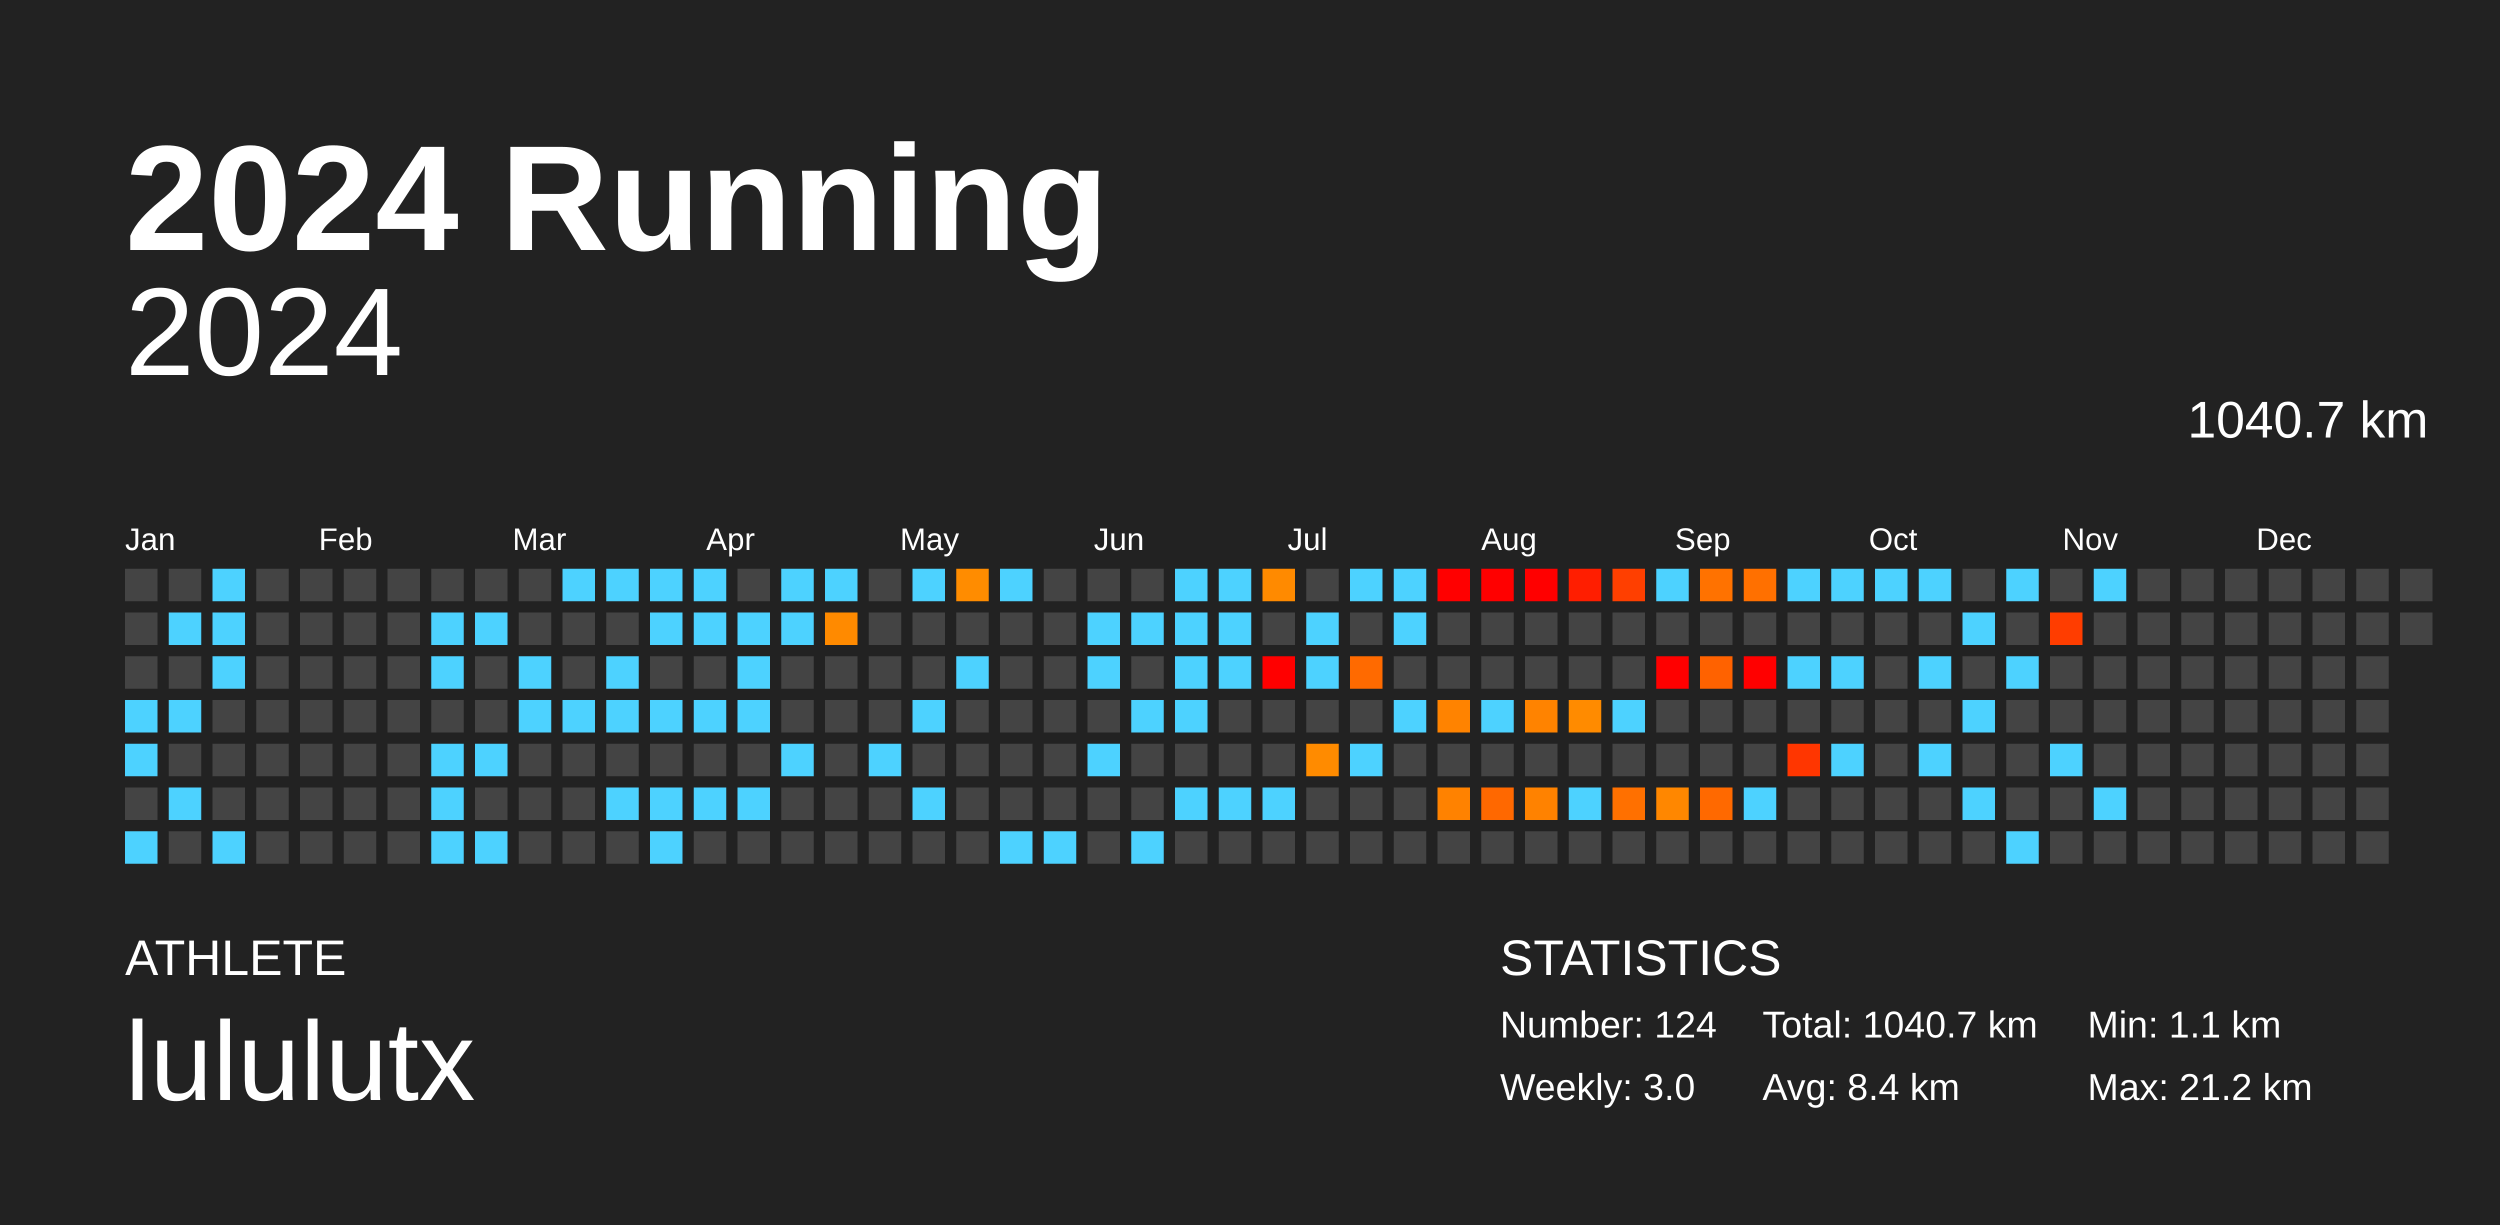
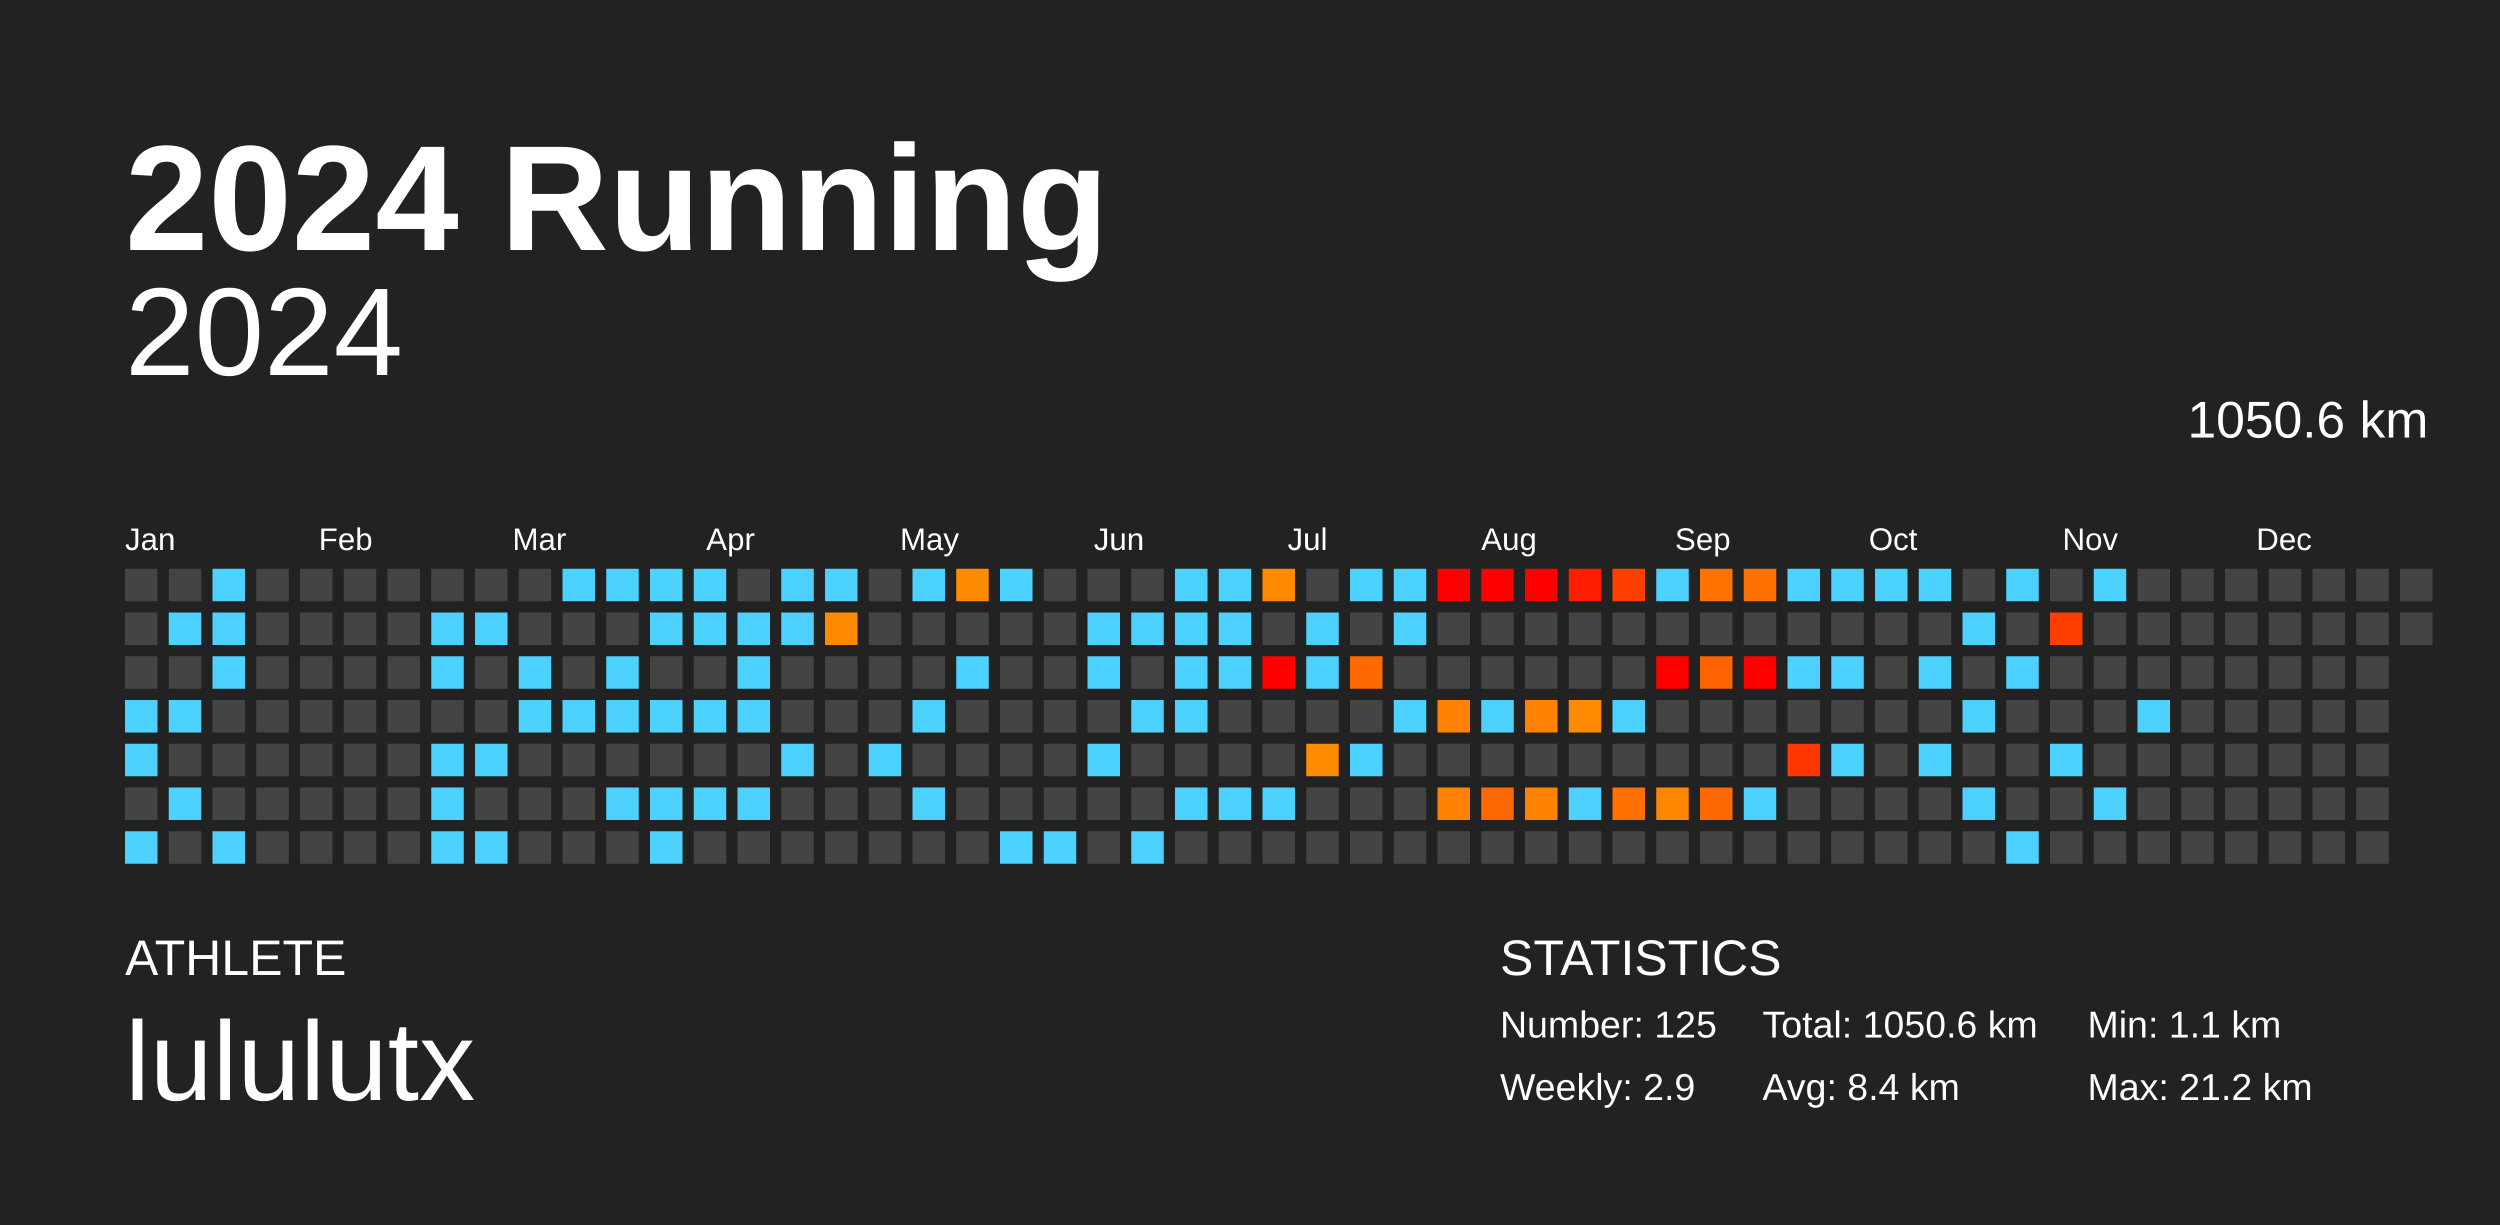
<svg xmlns="http://www.w3.org/2000/svg" baseProfile="full" height="98mm" version="1.1" viewBox="0,0,200,98" width="200mm">
  <defs />
  <rect fill="#222222" height="98" width="200" x="0" y="0" />
  <text fill="#FFFFFF" style="font-size:12px; font-family:Arial; font-weight:bold;" x="10" y="20">2024 Running</text>
  <text fill="#FFFFFF" style="font-size:4px; font-family:Arial" x="10" y="78">ATHLETE</text>
  <text fill="#FFFFFF" style="font-size:9px; font-family:Arial" x="10" y="88">lululutx</text>
  <text fill="#FFFFFF" style="font-size:4px; font-family:Arial" x="120" y="78">STATISTICS</text>
-   <text fill="#FFFFFF" style="font-size:3px; font-family:Arial" x="120" y="83">Number: 124</text>
-   <text fill="#FFFFFF" style="font-size:3px; font-family:Arial" x="120" y="88">Weekly: 3.0</text>
-   <text fill="#FFFFFF" style="font-size:3px; font-family:Arial" x="141" y="83">Total: 1040.7 km</text>
+   <text fill="#FFFFFF" style="font-size:3px; font-family:Arial" x="120" y="83">Number: 125</text>
+   <text fill="#FFFFFF" style="font-size:3px; font-family:Arial" x="120" y="88">Weekly: 2.9</text>
+   <text fill="#FFFFFF" style="font-size:3px; font-family:Arial" x="141" y="83">Total: 1050.6 km</text>
  <text fill="#FFFFFF" style="font-size:3px; font-family:Arial" x="141" y="88">Avg: 8.4 km</text>
  <text fill="#FFFFFF" style="font-size:3px; font-family:Arial" x="167" y="83">Min: 1.1 km</text>
  <text fill="#FFFFFF" style="font-size:3px; font-family:Arial" x="167" y="88">Max: 21.2 km</text>
  <text alignment-baseline="hanging" fill="#FFFFFF" style="font-size:10.0px; font-family:Arial;" x="10" y="30">2024</text>
-   <text alignment-baseline="hanging" fill="#FFFFFF" style="font-size:4.125px; font-family:Arial;" x="175" y="35">1040.7 km</text>
+   <text alignment-baseline="hanging" fill="#FFFFFF" style="font-size:4.125px; font-family:Arial;" x="175" y="35">1050.6 km</text>
  <text fill="#FFFFFF" style="font-size:2.5px; font-family:Arial" x="10.0" y="44">Jan</text>
  <text fill="#FFFFFF" style="font-size:2.5px; font-family:Arial" x="25.5" y="44">Feb</text>
  <text fill="#FFFFFF" style="font-size:2.5px; font-family:Arial" x="41.0" y="44">Mar</text>
  <text fill="#FFFFFF" style="font-size:2.5px; font-family:Arial" x="56.5" y="44">Apr</text>
  <text fill="#FFFFFF" style="font-size:2.5px; font-family:Arial" x="72.0" y="44">May</text>
  <text fill="#FFFFFF" style="font-size:2.5px; font-family:Arial" x="87.5" y="44">Jun</text>
  <text fill="#FFFFFF" style="font-size:2.5px; font-family:Arial" x="103.0" y="44">Jul</text>
  <text fill="#FFFFFF" style="font-size:2.5px; font-family:Arial" x="118.5" y="44">Aug</text>
  <text fill="#FFFFFF" style="font-size:2.5px; font-family:Arial" x="134.0" y="44">Sep</text>
  <text fill="#FFFFFF" style="font-size:2.5px; font-family:Arial" x="149.5" y="44">Oct</text>
  <text fill="#FFFFFF" style="font-size:2.5px; font-family:Arial" x="165.0" y="44">Nov</text>
  <text fill="#FFFFFF" style="font-size:2.5px; font-family:Arial" x="180.5" y="44">Dec</text>
  <rect fill="#444444" height="2.6" width="2.6" x="10.0" y="45.5" />
  <rect fill="#444444" height="2.6" width="2.6" x="10.0" y="49.0" />
  <rect fill="#444444" height="2.6" width="2.6" x="10.0" y="52.5" />
  <rect fill="#4dd2ff" height="2.6" width="2.6" x="10.0" y="56.0" />
  <rect fill="#4dd2ff" height="2.6" width="2.6" x="10.0" y="59.5" />
  <rect fill="#444444" height="2.6" width="2.6" x="10.0" y="63.0" />
  <rect fill="#4dd2ff" height="2.6" width="2.6" x="10.0" y="66.5" />
  <rect fill="#444444" height="2.6" width="2.6" x="13.5" y="45.5" />
  <rect fill="#4dd2ff" height="2.6" width="2.6" x="13.5" y="49.0" />
  <rect fill="#444444" height="2.6" width="2.6" x="13.5" y="52.5" />
  <rect fill="#4dd2ff" height="2.6" width="2.6" x="13.5" y="56.0" />
  <rect fill="#444444" height="2.6" width="2.6" x="13.5" y="59.5" />
  <rect fill="#4dd2ff" height="2.6" width="2.6" x="13.5" y="63.0" />
  <rect fill="#444444" height="2.6" width="2.6" x="13.5" y="66.5" />
  <rect fill="#4dd2ff" height="2.6" width="2.6" x="17.0" y="45.5" />
  <rect fill="#4dd2ff" height="2.6" width="2.6" x="17.0" y="49.0" />
  <rect fill="#4dd2ff" height="2.6" width="2.6" x="17.0" y="52.5" />
  <rect fill="#444444" height="2.6" width="2.6" x="17.0" y="56.0" />
  <rect fill="#444444" height="2.6" width="2.6" x="17.0" y="59.5" />
  <rect fill="#444444" height="2.6" width="2.6" x="17.0" y="63.0" />
  <rect fill="#4dd2ff" height="2.6" width="2.6" x="17.0" y="66.5" />
  <rect fill="#444444" height="2.6" width="2.6" x="20.5" y="45.5" />
  <rect fill="#444444" height="2.6" width="2.6" x="20.5" y="49.0" />
  <rect fill="#444444" height="2.6" width="2.6" x="20.5" y="52.5" />
  <rect fill="#444444" height="2.6" width="2.6" x="20.5" y="56.0" />
  <rect fill="#444444" height="2.6" width="2.6" x="20.5" y="59.5" />
  <rect fill="#444444" height="2.6" width="2.6" x="20.5" y="63.0" />
  <rect fill="#444444" height="2.6" width="2.6" x="20.5" y="66.5" />
  <rect fill="#444444" height="2.6" width="2.6" x="24.0" y="45.5" />
  <rect fill="#444444" height="2.6" width="2.6" x="24.0" y="49.0" />
  <rect fill="#444444" height="2.6" width="2.6" x="24.0" y="52.5" />
  <rect fill="#444444" height="2.6" width="2.6" x="24.0" y="56.0" />
  <rect fill="#444444" height="2.6" width="2.6" x="24.0" y="59.5" />
  <rect fill="#444444" height="2.6" width="2.6" x="24.0" y="63.0" />
  <rect fill="#444444" height="2.6" width="2.6" x="24.0" y="66.5" />
  <rect fill="#444444" height="2.6" width="2.6" x="27.5" y="45.5" />
  <rect fill="#444444" height="2.6" width="2.6" x="27.5" y="49.0" />
  <rect fill="#444444" height="2.6" width="2.6" x="27.5" y="52.5" />
  <rect fill="#444444" height="2.6" width="2.6" x="27.5" y="56.0" />
  <rect fill="#444444" height="2.6" width="2.6" x="27.5" y="59.5" />
  <rect fill="#444444" height="2.6" width="2.6" x="27.5" y="63.0" />
  <rect fill="#444444" height="2.6" width="2.6" x="27.5" y="66.5" />
  <rect fill="#444444" height="2.6" width="2.6" x="31.0" y="45.5" />
  <rect fill="#444444" height="2.6" width="2.6" x="31.0" y="49.0" />
  <rect fill="#444444" height="2.6" width="2.6" x="31.0" y="52.5" />
  <rect fill="#444444" height="2.6" width="2.6" x="31.0" y="56.0" />
  <rect fill="#444444" height="2.6" width="2.6" x="31.0" y="59.5" />
  <rect fill="#444444" height="2.6" width="2.6" x="31.0" y="63.0" />
  <rect fill="#444444" height="2.6" width="2.6" x="31.0" y="66.5" />
  <rect fill="#444444" height="2.6" width="2.6" x="34.5" y="45.5" />
  <rect fill="#4dd2ff" height="2.6" width="2.6" x="34.5" y="49.0" />
  <rect fill="#4dd2ff" height="2.6" width="2.6" x="34.5" y="52.5" />
  <rect fill="#444444" height="2.6" width="2.6" x="34.5" y="56.0" />
  <rect fill="#4dd2ff" height="2.6" width="2.6" x="34.5" y="59.5" />
  <rect fill="#4dd2ff" height="2.6" width="2.6" x="34.5" y="63.0" />
  <rect fill="#4dd2ff" height="2.6" width="2.6" x="34.5" y="66.5" />
  <rect fill="#444444" height="2.6" width="2.6" x="38.0" y="45.5" />
  <rect fill="#4dd2ff" height="2.6" width="2.6" x="38.0" y="49.0" />
  <rect fill="#444444" height="2.6" width="2.6" x="38.0" y="52.5" />
  <rect fill="#444444" height="2.6" width="2.6" x="38.0" y="56.0" />
  <rect fill="#4dd2ff" height="2.6" width="2.6" x="38.0" y="59.5" />
  <rect fill="#444444" height="2.6" width="2.6" x="38.0" y="63.0" />
  <rect fill="#4dd2ff" height="2.6" width="2.6" x="38.0" y="66.5" />
  <rect fill="#444444" height="2.6" width="2.6" x="41.5" y="45.5" />
  <rect fill="#444444" height="2.6" width="2.6" x="41.5" y="49.0" />
  <rect fill="#4dd2ff" height="2.6" width="2.6" x="41.5" y="52.5" />
  <rect fill="#4dd2ff" height="2.6" width="2.6" x="41.5" y="56.0" />
  <rect fill="#444444" height="2.6" width="2.6" x="41.5" y="59.5" />
  <rect fill="#444444" height="2.6" width="2.6" x="41.5" y="63.0" />
  <rect fill="#444444" height="2.6" width="2.6" x="41.5" y="66.5" />
  <rect fill="#4dd2ff" height="2.6" width="2.6" x="45.0" y="45.5" />
  <rect fill="#444444" height="2.6" width="2.6" x="45.0" y="49.0" />
  <rect fill="#444444" height="2.6" width="2.6" x="45.0" y="52.5" />
  <rect fill="#4dd2ff" height="2.6" width="2.6" x="45.0" y="56.0" />
  <rect fill="#444444" height="2.6" width="2.6" x="45.0" y="59.5" />
  <rect fill="#444444" height="2.6" width="2.6" x="45.0" y="63.0" />
  <rect fill="#444444" height="2.6" width="2.6" x="45.0" y="66.5" />
  <rect fill="#4dd2ff" height="2.6" width="2.6" x="48.5" y="45.5" />
  <rect fill="#444444" height="2.6" width="2.6" x="48.5" y="49.0" />
  <rect fill="#4dd2ff" height="2.6" width="2.6" x="48.5" y="52.5" />
  <rect fill="#4dd2ff" height="2.6" width="2.6" x="48.5" y="56.0" />
  <rect fill="#444444" height="2.6" width="2.6" x="48.5" y="59.5" />
  <rect fill="#4dd2ff" height="2.6" width="2.6" x="48.5" y="63.0" />
  <rect fill="#444444" height="2.6" width="2.6" x="48.5" y="66.5" />
  <rect fill="#4dd2ff" height="2.6" width="2.6" x="52.0" y="45.5" />
  <rect fill="#4dd2ff" height="2.6" width="2.6" x="52.0" y="49.0" />
  <rect fill="#444444" height="2.6" width="2.6" x="52.0" y="52.5" />
  <rect fill="#4dd2ff" height="2.6" width="2.6" x="52.0" y="56.0" />
  <rect fill="#444444" height="2.6" width="2.6" x="52.0" y="59.5" />
  <rect fill="#4dd2ff" height="2.6" width="2.6" x="52.0" y="63.0" />
  <rect fill="#4dd2ff" height="2.6" width="2.6" x="52.0" y="66.5" />
  <rect fill="#4dd2ff" height="2.6" width="2.6" x="55.5" y="45.5" />
  <rect fill="#4dd2ff" height="2.6" width="2.6" x="55.5" y="49.0" />
  <rect fill="#444444" height="2.6" width="2.6" x="55.5" y="52.5" />
  <rect fill="#4dd2ff" height="2.6" width="2.6" x="55.5" y="56.0" />
  <rect fill="#444444" height="2.6" width="2.6" x="55.5" y="59.5" />
  <rect fill="#4dd2ff" height="2.6" width="2.6" x="55.5" y="63.0" />
  <rect fill="#444444" height="2.6" width="2.6" x="55.5" y="66.5" />
  <rect fill="#444444" height="2.6" width="2.6" x="59.0" y="45.5" />
  <rect fill="#4dd2ff" height="2.6" width="2.6" x="59.0" y="49.0" />
  <rect fill="#4dd2ff" height="2.6" width="2.6" x="59.0" y="52.5" />
  <rect fill="#4dd2ff" height="2.6" width="2.6" x="59.0" y="56.0" />
  <rect fill="#444444" height="2.6" width="2.6" x="59.0" y="59.5" />
  <rect fill="#4dd2ff" height="2.6" width="2.6" x="59.0" y="63.0" />
  <rect fill="#444444" height="2.6" width="2.6" x="59.0" y="66.5" />
  <rect fill="#4dd2ff" height="2.6" width="2.6" x="62.5" y="45.5" />
  <rect fill="#4dd2ff" height="2.6" width="2.6" x="62.5" y="49.0" />
  <rect fill="#444444" height="2.6" width="2.6" x="62.5" y="52.5" />
  <rect fill="#444444" height="2.6" width="2.6" x="62.5" y="56.0" />
  <rect fill="#4dd2ff" height="2.6" width="2.6" x="62.5" y="59.5" />
  <rect fill="#444444" height="2.6" width="2.6" x="62.5" y="63.0" />
  <rect fill="#444444" height="2.6" width="2.6" x="62.5" y="66.5" />
  <rect fill="#4dd2ff" height="2.6" width="2.6" x="66.0" y="45.5" />
  <rect fill="#ff8a00" height="2.6" width="2.6" x="66.0" y="49.0" />
  <rect fill="#444444" height="2.6" width="2.6" x="66.0" y="52.5" />
  <rect fill="#444444" height="2.6" width="2.6" x="66.0" y="56.0" />
  <rect fill="#444444" height="2.6" width="2.6" x="66.0" y="59.5" />
  <rect fill="#444444" height="2.6" width="2.6" x="66.0" y="63.0" />
  <rect fill="#444444" height="2.6" width="2.6" x="66.0" y="66.5" />
  <rect fill="#444444" height="2.6" width="2.6" x="69.5" y="45.5" />
  <rect fill="#444444" height="2.6" width="2.6" x="69.5" y="49.0" />
  <rect fill="#444444" height="2.6" width="2.6" x="69.5" y="52.5" />
  <rect fill="#444444" height="2.6" width="2.6" x="69.5" y="56.0" />
  <rect fill="#4dd2ff" height="2.6" width="2.6" x="69.5" y="59.5" />
  <rect fill="#444444" height="2.6" width="2.6" x="69.5" y="63.0" />
  <rect fill="#444444" height="2.6" width="2.6" x="69.5" y="66.5" />
  <rect fill="#4dd2ff" height="2.6" width="2.6" x="73.0" y="45.5" />
  <rect fill="#444444" height="2.6" width="2.6" x="73.0" y="49.0" />
  <rect fill="#444444" height="2.6" width="2.6" x="73.0" y="52.5" />
  <rect fill="#4dd2ff" height="2.6" width="2.6" x="73.0" y="56.0" />
  <rect fill="#444444" height="2.6" width="2.6" x="73.0" y="59.5" />
  <rect fill="#4dd2ff" height="2.6" width="2.6" x="73.0" y="63.0" />
  <rect fill="#444444" height="2.6" width="2.6" x="73.0" y="66.5" />
  <rect fill="#ff8c00" height="2.6" width="2.6" x="76.5" y="45.5" />
  <rect fill="#444444" height="2.6" width="2.6" x="76.5" y="49.0" />
  <rect fill="#4dd2ff" height="2.6" width="2.6" x="76.5" y="52.5" />
  <rect fill="#444444" height="2.6" width="2.6" x="76.5" y="56.0" />
  <rect fill="#444444" height="2.6" width="2.6" x="76.5" y="59.5" />
  <rect fill="#444444" height="2.6" width="2.6" x="76.5" y="63.0" />
  <rect fill="#444444" height="2.6" width="2.6" x="76.5" y="66.5" />
  <rect fill="#4dd2ff" height="2.6" width="2.6" x="80.0" y="45.5" />
  <rect fill="#444444" height="2.6" width="2.6" x="80.0" y="49.0" />
  <rect fill="#444444" height="2.6" width="2.6" x="80.0" y="52.5" />
  <rect fill="#444444" height="2.6" width="2.6" x="80.0" y="56.0" />
  <rect fill="#444444" height="2.6" width="2.6" x="80.0" y="59.5" />
  <rect fill="#444444" height="2.6" width="2.6" x="80.0" y="63.0" />
  <rect fill="#4dd2ff" height="2.6" width="2.6" x="80.0" y="66.5" />
  <rect fill="#444444" height="2.6" width="2.6" x="83.5" y="45.5" />
  <rect fill="#444444" height="2.6" width="2.6" x="83.5" y="49.0" />
  <rect fill="#444444" height="2.6" width="2.6" x="83.5" y="52.5" />
  <rect fill="#444444" height="2.6" width="2.6" x="83.5" y="56.0" />
  <rect fill="#444444" height="2.6" width="2.6" x="83.5" y="59.5" />
  <rect fill="#444444" height="2.6" width="2.6" x="83.5" y="63.0" />
  <rect fill="#4dd2ff" height="2.6" width="2.6" x="83.5" y="66.5" />
  <rect fill="#444444" height="2.6" width="2.6" x="87.0" y="45.5" />
  <rect fill="#4dd2ff" height="2.6" width="2.6" x="87.0" y="49.0" />
  <rect fill="#4dd2ff" height="2.6" width="2.6" x="87.0" y="52.5" />
  <rect fill="#444444" height="2.6" width="2.6" x="87.0" y="56.0" />
  <rect fill="#4dd2ff" height="2.6" width="2.6" x="87.0" y="59.5" />
  <rect fill="#444444" height="2.6" width="2.6" x="87.0" y="63.0" />
  <rect fill="#444444" height="2.6" width="2.6" x="87.0" y="66.5" />
  <rect fill="#444444" height="2.6" width="2.6" x="90.5" y="45.5" />
  <rect fill="#4dd2ff" height="2.6" width="2.6" x="90.5" y="49.0" />
  <rect fill="#444444" height="2.6" width="2.6" x="90.5" y="52.5" />
  <rect fill="#4dd2ff" height="2.6" width="2.6" x="90.5" y="56.0" />
  <rect fill="#444444" height="2.6" width="2.6" x="90.5" y="59.5" />
  <rect fill="#444444" height="2.6" width="2.6" x="90.5" y="63.0" />
  <rect fill="#4dd2ff" height="2.6" width="2.6" x="90.5" y="66.5" />
  <rect fill="#4dd2ff" height="2.6" width="2.6" x="94.0" y="45.5" />
  <rect fill="#4dd2ff" height="2.6" width="2.6" x="94.0" y="49.0" />
  <rect fill="#4dd2ff" height="2.6" width="2.6" x="94.0" y="52.5" />
  <rect fill="#4dd2ff" height="2.6" width="2.6" x="94.0" y="56.0" />
  <rect fill="#444444" height="2.6" width="2.6" x="94.0" y="59.5" />
  <rect fill="#4dd2ff" height="2.6" width="2.6" x="94.0" y="63.0" />
  <rect fill="#444444" height="2.6" width="2.6" x="94.0" y="66.5" />
  <rect fill="#4dd2ff" height="2.6" width="2.6" x="97.5" y="45.5" />
  <rect fill="#4dd2ff" height="2.6" width="2.6" x="97.5" y="49.0" />
  <rect fill="#4dd2ff" height="2.6" width="2.6" x="97.5" y="52.5" />
  <rect fill="#444444" height="2.6" width="2.6" x="97.5" y="56.0" />
  <rect fill="#444444" height="2.6" width="2.6" x="97.5" y="59.5" />
  <rect fill="#4dd2ff" height="2.6" width="2.6" x="97.5" y="63.0" />
  <rect fill="#444444" height="2.6" width="2.6" x="97.5" y="66.5" />
  <rect fill="#ff8a00" height="2.6" width="2.6" x="101.0" y="45.5" />
  <rect fill="#444444" height="2.6" width="2.6" x="101.0" y="49.0" />
  <rect fill="red" height="2.6" width="2.6" x="101.0" y="52.5" />
  <rect fill="#444444" height="2.6" width="2.6" x="101.0" y="56.0" />
  <rect fill="#444444" height="2.6" width="2.6" x="101.0" y="59.5" />
  <rect fill="#4dd2ff" height="2.6" width="2.6" x="101.0" y="63.0" />
  <rect fill="#444444" height="2.6" width="2.6" x="101.0" y="66.5" />
  <rect fill="#444444" height="2.6" width="2.6" x="104.5" y="45.5" />
  <rect fill="#4dd2ff" height="2.6" width="2.6" x="104.5" y="49.0" />
  <rect fill="#4dd2ff" height="2.6" width="2.6" x="104.5" y="52.5" />
  <rect fill="#444444" height="2.6" width="2.6" x="104.5" y="56.0" />
  <rect fill="#ff8b00" height="2.6" width="2.6" x="104.5" y="59.5" />
  <rect fill="#444444" height="2.6" width="2.6" x="104.5" y="63.0" />
  <rect fill="#444444" height="2.6" width="2.6" x="104.5" y="66.5" />
  <rect fill="#4dd2ff" height="2.6" width="2.6" x="108.0" y="45.5" />
  <rect fill="#444444" height="2.6" width="2.6" x="108.0" y="49.0" />
  <rect fill="#ff6a00" height="2.6" width="2.6" x="108.0" y="52.5" />
  <rect fill="#444444" height="2.6" width="2.6" x="108.0" y="56.0" />
  <rect fill="#4dd2ff" height="2.6" width="2.6" x="108.0" y="59.5" />
  <rect fill="#444444" height="2.6" width="2.6" x="108.0" y="63.0" />
  <rect fill="#444444" height="2.6" width="2.6" x="108.0" y="66.5" />
  <rect fill="#4dd2ff" height="2.6" width="2.6" x="111.5" y="45.5" />
  <rect fill="#4dd2ff" height="2.6" width="2.6" x="111.5" y="49.0" />
  <rect fill="#444444" height="2.6" width="2.6" x="111.5" y="52.5" />
  <rect fill="#4dd2ff" height="2.6" width="2.6" x="111.5" y="56.0" />
  <rect fill="#444444" height="2.6" width="2.6" x="111.5" y="59.5" />
  <rect fill="#444444" height="2.6" width="2.6" x="111.5" y="63.0" />
  <rect fill="#444444" height="2.6" width="2.6" x="111.5" y="66.5" />
  <rect fill="red" height="2.6" width="2.6" x="115.0" y="45.5" />
  <rect fill="#444444" height="2.6" width="2.6" x="115.0" y="49.0" />
  <rect fill="#444444" height="2.6" width="2.6" x="115.0" y="52.5" />
  <rect fill="#ff8300" height="2.6" width="2.6" x="115.0" y="56.0" />
  <rect fill="#444444" height="2.6" width="2.6" x="115.0" y="59.5" />
  <rect fill="#ff8200" height="2.6" width="2.6" x="115.0" y="63.0" />
  <rect fill="#444444" height="2.6" width="2.6" x="115.0" y="66.5" />
  <rect fill="red" height="2.6" width="2.6" x="118.5" y="45.5" />
  <rect fill="#444444" height="2.6" width="2.6" x="118.5" y="49.0" />
  <rect fill="#444444" height="2.6" width="2.6" x="118.5" y="52.5" />
  <rect fill="#4dd2ff" height="2.6" width="2.6" x="118.5" y="56.0" />
  <rect fill="#444444" height="2.6" width="2.6" x="118.5" y="59.5" />
  <rect fill="#ff6800" height="2.6" width="2.6" x="118.5" y="63.0" />
  <rect fill="#444444" height="2.6" width="2.6" x="118.5" y="66.5" />
  <rect fill="red" height="2.6" width="2.6" x="122.0" y="45.5" />
  <rect fill="#444444" height="2.6" width="2.6" x="122.0" y="49.0" />
  <rect fill="#444444" height="2.6" width="2.6" x="122.0" y="52.5" />
  <rect fill="#ff8300" height="2.6" width="2.6" x="122.0" y="56.0" />
  <rect fill="#444444" height="2.6" width="2.6" x="122.0" y="59.5" />
  <rect fill="#ff8200" height="2.6" width="2.6" x="122.0" y="63.0" />
  <rect fill="#444444" height="2.6" width="2.6" x="122.0" y="66.5" />
  <rect fill="#ff1e00" height="2.6" width="2.6" x="125.5" y="45.5" />
  <rect fill="#444444" height="2.6" width="2.6" x="125.5" y="49.0" />
  <rect fill="#444444" height="2.6" width="2.6" x="125.5" y="52.5" />
  <rect fill="#ff8b00" height="2.6" width="2.6" x="125.5" y="56.0" />
  <rect fill="#444444" height="2.6" width="2.6" x="125.5" y="59.5" />
  <rect fill="#4dd2ff" height="2.6" width="2.6" x="125.5" y="63.0" />
  <rect fill="#444444" height="2.6" width="2.6" x="125.5" y="66.5" />
  <rect fill="#ff3f00" height="2.6" width="2.6" x="129.0" y="45.5" />
  <rect fill="#444444" height="2.6" width="2.6" x="129.0" y="49.0" />
  <rect fill="#444444" height="2.6" width="2.6" x="129.0" y="52.5" />
  <rect fill="#4dd2ff" height="2.6" width="2.6" x="129.0" y="56.0" />
  <rect fill="#444444" height="2.6" width="2.6" x="129.0" y="59.5" />
  <rect fill="#ff7000" height="2.6" width="2.6" x="129.0" y="63.0" />
  <rect fill="#444444" height="2.6" width="2.6" x="129.0" y="66.5" />
  <rect fill="#4dd2ff" height="2.6" width="2.6" x="132.5" y="45.5" />
  <rect fill="#444444" height="2.6" width="2.6" x="132.5" y="49.0" />
  <rect fill="red" height="2.6" width="2.6" x="132.5" y="52.5" />
  <rect fill="#444444" height="2.6" width="2.6" x="132.5" y="56.0" />
  <rect fill="#444444" height="2.6" width="2.6" x="132.5" y="59.5" />
  <rect fill="#ff8700" height="2.6" width="2.6" x="132.5" y="63.0" />
  <rect fill="#444444" height="2.6" width="2.6" x="132.5" y="66.5" />
  <rect fill="#ff7200" height="2.6" width="2.6" x="136.0" y="45.5" />
  <rect fill="#444444" height="2.6" width="2.6" x="136.0" y="49.0" />
  <rect fill="#ff6200" height="2.6" width="2.6" x="136.0" y="52.5" />
  <rect fill="#444444" height="2.6" width="2.6" x="136.0" y="56.0" />
  <rect fill="#444444" height="2.6" width="2.6" x="136.0" y="59.5" />
  <rect fill="#ff6900" height="2.6" width="2.6" x="136.0" y="63.0" />
  <rect fill="#444444" height="2.6" width="2.6" x="136.0" y="66.5" />
  <rect fill="#ff7000" height="2.6" width="2.6" x="139.5" y="45.5" />
  <rect fill="#444444" height="2.6" width="2.6" x="139.5" y="49.0" />
  <rect fill="red" height="2.6" width="2.6" x="139.5" y="52.5" />
  <rect fill="#444444" height="2.6" width="2.6" x="139.5" y="56.0" />
  <rect fill="#444444" height="2.6" width="2.6" x="139.5" y="59.5" />
  <rect fill="#4dd2ff" height="2.6" width="2.6" x="139.5" y="63.0" />
  <rect fill="#444444" height="2.6" width="2.6" x="139.5" y="66.5" />
  <rect fill="#4dd2ff" height="2.6" width="2.6" x="143.0" y="45.5" />
  <rect fill="#444444" height="2.6" width="2.6" x="143.0" y="49.0" />
  <rect fill="#4dd2ff" height="2.6" width="2.6" x="143.0" y="52.5" />
  <rect fill="#444444" height="2.6" width="2.6" x="143.0" y="56.0" />
  <rect fill="#ff3600" height="2.6" width="2.6" x="143.0" y="59.5" />
  <rect fill="#444444" height="2.6" width="2.6" x="143.0" y="63.0" />
  <rect fill="#444444" height="2.6" width="2.6" x="143.0" y="66.5" />
  <rect fill="#4dd2ff" height="2.6" width="2.6" x="146.5" y="45.5" />
  <rect fill="#444444" height="2.6" width="2.6" x="146.5" y="49.0" />
  <rect fill="#4dd2ff" height="2.6" width="2.6" x="146.5" y="52.5" />
  <rect fill="#444444" height="2.6" width="2.6" x="146.5" y="56.0" />
  <rect fill="#4dd2ff" height="2.6" width="2.6" x="146.5" y="59.5" />
  <rect fill="#444444" height="2.6" width="2.6" x="146.5" y="63.0" />
  <rect fill="#444444" height="2.6" width="2.6" x="146.5" y="66.5" />
  <rect fill="#4dd2ff" height="2.6" width="2.6" x="150.0" y="45.5" />
  <rect fill="#444444" height="2.6" width="2.6" x="150.0" y="49.0" />
  <rect fill="#444444" height="2.6" width="2.6" x="150.0" y="52.5" />
  <rect fill="#444444" height="2.6" width="2.6" x="150.0" y="56.0" />
  <rect fill="#444444" height="2.6" width="2.6" x="150.0" y="59.5" />
  <rect fill="#444444" height="2.6" width="2.6" x="150.0" y="63.0" />
  <rect fill="#444444" height="2.6" width="2.6" x="150.0" y="66.5" />
  <rect fill="#4dd2ff" height="2.6" width="2.6" x="153.5" y="45.5" />
  <rect fill="#444444" height="2.6" width="2.6" x="153.5" y="49.0" />
  <rect fill="#4dd2ff" height="2.6" width="2.6" x="153.5" y="52.5" />
  <rect fill="#444444" height="2.6" width="2.6" x="153.5" y="56.0" />
  <rect fill="#4dd2ff" height="2.6" width="2.6" x="153.5" y="59.5" />
  <rect fill="#444444" height="2.6" width="2.6" x="153.5" y="63.0" />
  <rect fill="#444444" height="2.6" width="2.6" x="153.5" y="66.5" />
  <rect fill="#444444" height="2.6" width="2.6" x="157.0" y="45.5" />
  <rect fill="#4dd2ff" height="2.6" width="2.6" x="157.0" y="49.0" />
  <rect fill="#444444" height="2.6" width="2.6" x="157.0" y="52.5" />
  <rect fill="#4dd2ff" height="2.6" width="2.6" x="157.0" y="56.0" />
  <rect fill="#444444" height="2.6" width="2.6" x="157.0" y="59.5" />
  <rect fill="#4dd2ff" height="2.6" width="2.6" x="157.0" y="63.0" />
  <rect fill="#444444" height="2.6" width="2.6" x="157.0" y="66.5" />
  <rect fill="#4dd2ff" height="2.6" width="2.6" x="160.5" y="45.5" />
  <rect fill="#444444" height="2.6" width="2.6" x="160.5" y="49.0" />
  <rect fill="#4dd2ff" height="2.6" width="2.6" x="160.5" y="52.5" />
  <rect fill="#444444" height="2.6" width="2.6" x="160.5" y="56.0" />
  <rect fill="#444444" height="2.6" width="2.6" x="160.5" y="59.5" />
  <rect fill="#444444" height="2.6" width="2.6" x="160.5" y="63.0" />
  <rect fill="#4dd2ff" height="2.6" width="2.6" x="160.5" y="66.5" />
  <rect fill="#444444" height="2.6" width="2.6" x="164.0" y="45.5" />
  <rect fill="#ff3d00" height="2.6" width="2.6" x="164.0" y="49.0" />
  <rect fill="#444444" height="2.6" width="2.6" x="164.0" y="52.5" />
  <rect fill="#444444" height="2.6" width="2.6" x="164.0" y="56.0" />
  <rect fill="#4dd2ff" height="2.6" width="2.6" x="164.0" y="59.5" />
  <rect fill="#444444" height="2.6" width="2.6" x="164.0" y="63.0" />
  <rect fill="#444444" height="2.6" width="2.6" x="164.0" y="66.5" />
  <rect fill="#4dd2ff" height="2.6" width="2.6" x="167.5" y="45.5" />
  <rect fill="#444444" height="2.6" width="2.6" x="167.5" y="49.0" />
  <rect fill="#444444" height="2.6" width="2.6" x="167.5" y="52.5" />
  <rect fill="#444444" height="2.6" width="2.6" x="167.5" y="56.0" />
  <rect fill="#444444" height="2.6" width="2.6" x="167.5" y="59.5" />
  <rect fill="#4dd2ff" height="2.6" width="2.6" x="167.5" y="63.0" />
  <rect fill="#444444" height="2.6" width="2.6" x="167.5" y="66.5" />
  <rect fill="#444444" height="2.6" width="2.6" x="171.0" y="45.5" />
  <rect fill="#444444" height="2.6" width="2.6" x="171.0" y="49.0" />
  <rect fill="#444444" height="2.6" width="2.6" x="171.0" y="52.5" />
-   <rect fill="#444444" height="2.6" width="2.6" x="171.0" y="56.0" />
+   <rect fill="#4dd2ff" height="2.6" width="2.6" x="171.0" y="56.0" />
  <rect fill="#444444" height="2.6" width="2.6" x="171.0" y="59.5" />
  <rect fill="#444444" height="2.6" width="2.6" x="171.0" y="63.0" />
  <rect fill="#444444" height="2.6" width="2.6" x="171.0" y="66.5" />
  <rect fill="#444444" height="2.6" width="2.6" x="174.5" y="45.5" />
  <rect fill="#444444" height="2.6" width="2.6" x="174.5" y="49.0" />
  <rect fill="#444444" height="2.6" width="2.6" x="174.5" y="52.5" />
  <rect fill="#444444" height="2.6" width="2.6" x="174.5" y="56.0" />
  <rect fill="#444444" height="2.6" width="2.6" x="174.5" y="59.5" />
  <rect fill="#444444" height="2.6" width="2.6" x="174.5" y="63.0" />
  <rect fill="#444444" height="2.6" width="2.6" x="174.5" y="66.5" />
  <rect fill="#444444" height="2.6" width="2.6" x="178.0" y="45.5" />
  <rect fill="#444444" height="2.6" width="2.6" x="178.0" y="49.0" />
  <rect fill="#444444" height="2.6" width="2.6" x="178.0" y="52.5" />
  <rect fill="#444444" height="2.6" width="2.6" x="178.0" y="56.0" />
  <rect fill="#444444" height="2.6" width="2.6" x="178.0" y="59.5" />
  <rect fill="#444444" height="2.6" width="2.6" x="178.0" y="63.0" />
  <rect fill="#444444" height="2.6" width="2.6" x="178.0" y="66.5" />
  <rect fill="#444444" height="2.6" width="2.6" x="181.5" y="45.5" />
  <rect fill="#444444" height="2.6" width="2.6" x="181.5" y="49.0" />
  <rect fill="#444444" height="2.6" width="2.6" x="181.5" y="52.5" />
  <rect fill="#444444" height="2.6" width="2.6" x="181.5" y="56.0" />
  <rect fill="#444444" height="2.6" width="2.6" x="181.5" y="59.5" />
  <rect fill="#444444" height="2.6" width="2.6" x="181.5" y="63.0" />
  <rect fill="#444444" height="2.6" width="2.6" x="181.5" y="66.5" />
  <rect fill="#444444" height="2.6" width="2.6" x="185.0" y="45.5" />
  <rect fill="#444444" height="2.6" width="2.6" x="185.0" y="49.0" />
  <rect fill="#444444" height="2.6" width="2.6" x="185.0" y="52.5" />
  <rect fill="#444444" height="2.6" width="2.6" x="185.0" y="56.0" />
  <rect fill="#444444" height="2.6" width="2.6" x="185.0" y="59.5" />
  <rect fill="#444444" height="2.6" width="2.6" x="185.0" y="63.0" />
  <rect fill="#444444" height="2.6" width="2.6" x="185.0" y="66.5" />
  <rect fill="#444444" height="2.6" width="2.6" x="188.5" y="45.5" />
  <rect fill="#444444" height="2.6" width="2.6" x="188.5" y="49.0" />
  <rect fill="#444444" height="2.6" width="2.6" x="188.5" y="52.5" />
  <rect fill="#444444" height="2.6" width="2.6" x="188.5" y="56.0" />
  <rect fill="#444444" height="2.6" width="2.6" x="188.5" y="59.5" />
  <rect fill="#444444" height="2.6" width="2.6" x="188.5" y="63.0" />
  <rect fill="#444444" height="2.6" width="2.6" x="188.5" y="66.5" />
  <rect fill="#444444" height="2.6" width="2.6" x="192.0" y="45.5" />
  <rect fill="#444444" height="2.6" width="2.6" x="192.0" y="49.0" />
</svg>
